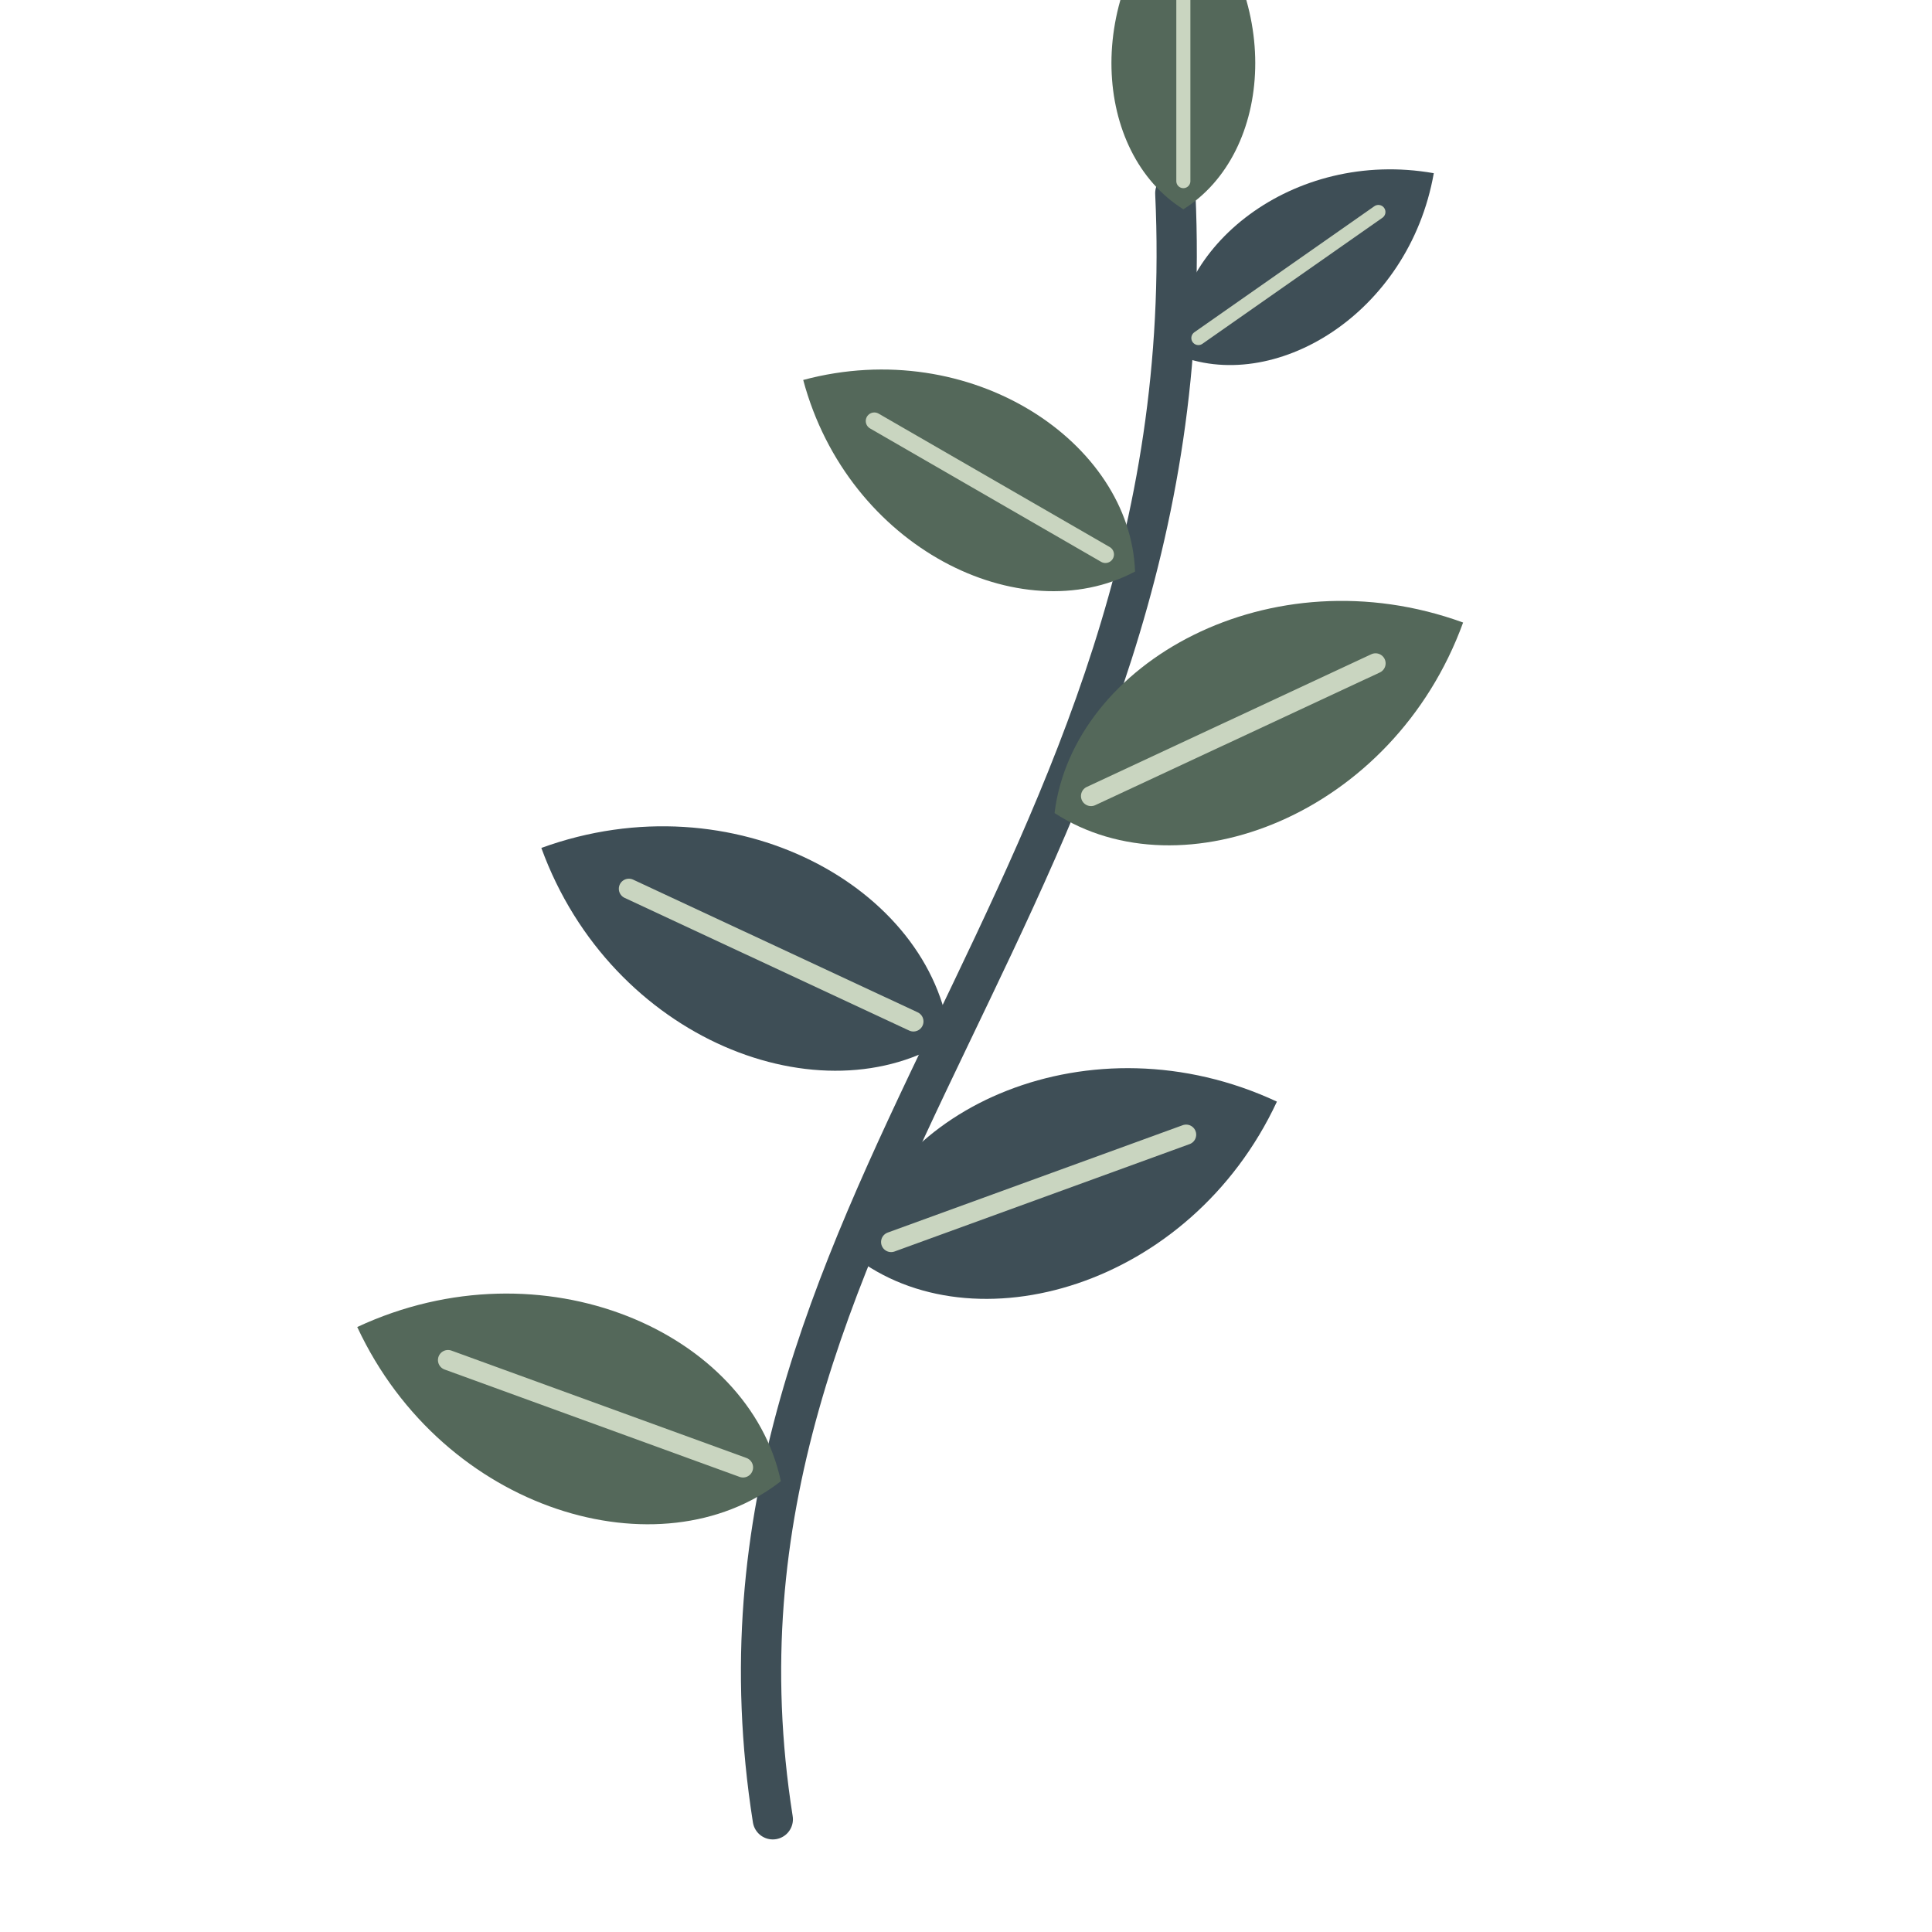
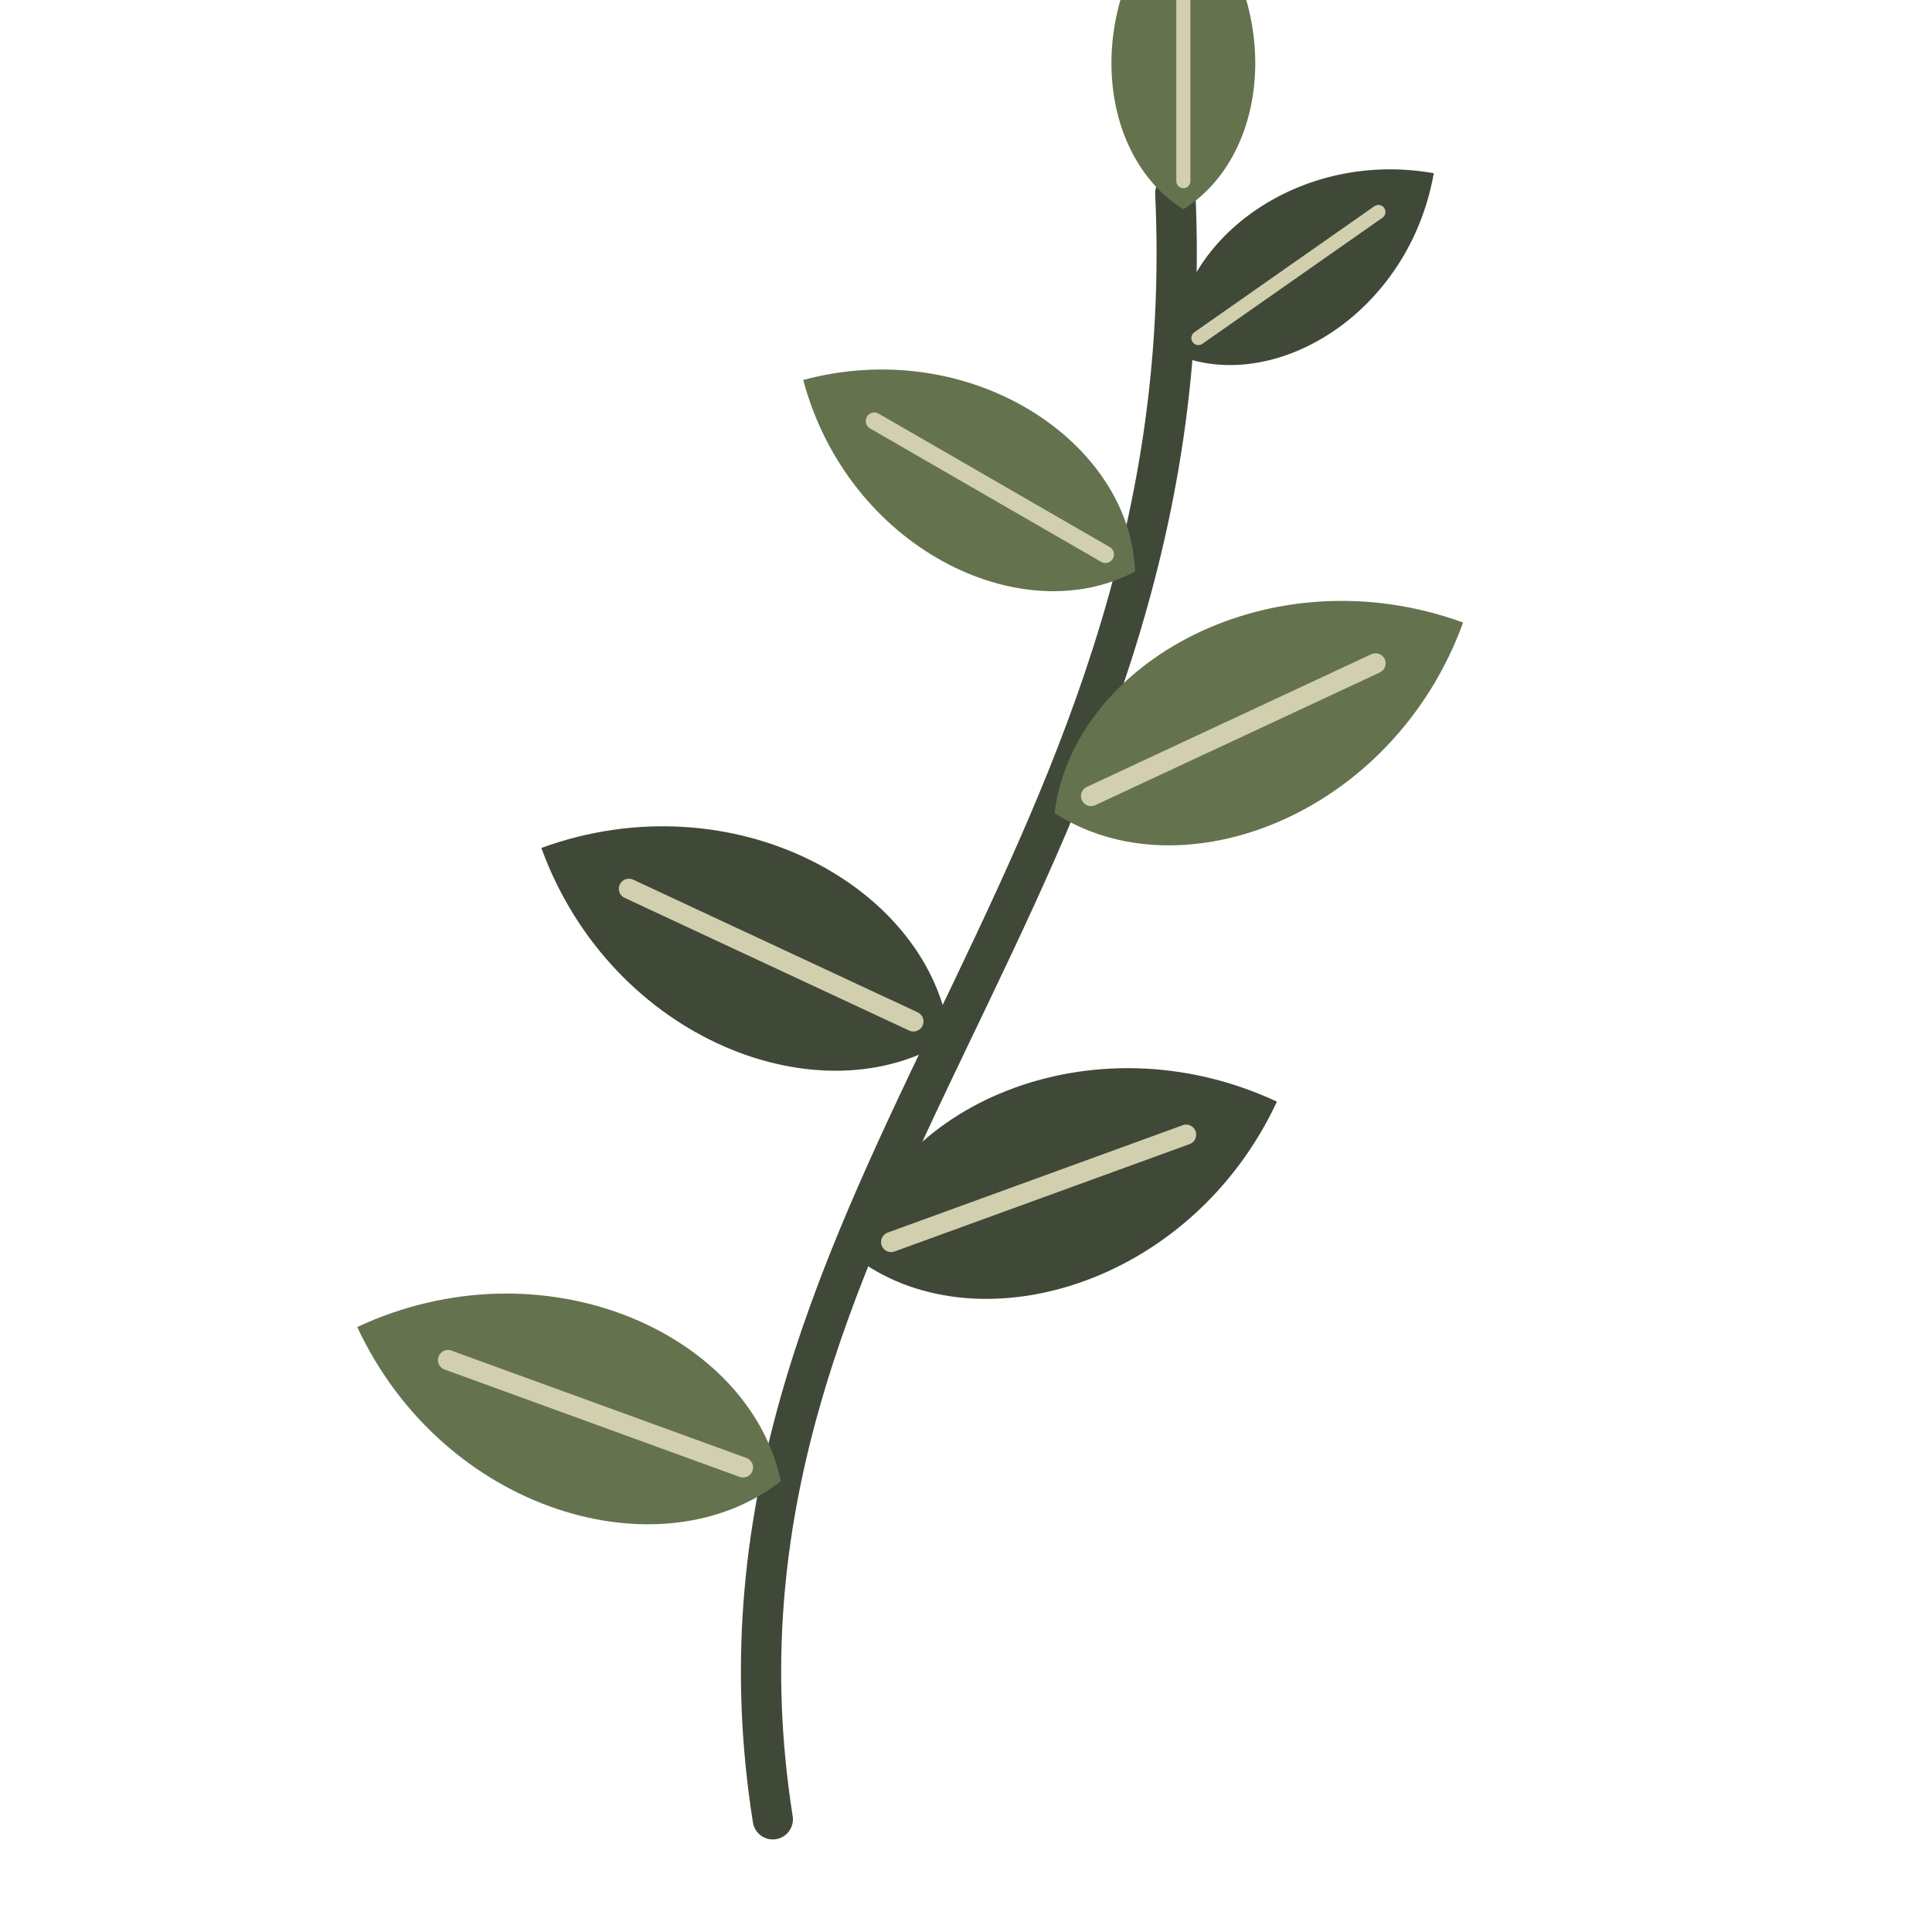
<svg xmlns="http://www.w3.org/2000/svg" width="240" height="240" viewBox="0 0 240 240" fill="none">
-   <path d="M96 226 C84 150 150 110 146 24" stroke="#3E4E56" stroke-width="5" stroke-linecap="round" />
+   <path d="M96 226 C84 150 150 110 146 24" stroke="#404838" stroke-width="5" stroke-linecap="round" />
  <g transform="translate(97 184) rotate(-160)">
-     <path d="M0 0 C10 -16 38 -18 56 0 C38 18 10 16 0 0 Z" fill="#54685A" />
-     <path d="M5 0 H44" stroke="#C9D5C0" stroke-width="2.5" stroke-linecap="round" />
+     <path d="M0 0 C10 -16 38 -18 56 0 C38 18 10 16 0 0 Z" fill="#65724E" />
+     <path d="M5 0 H44" stroke="#D2CFAE" stroke-width="2.5" stroke-linecap="round" />
  </g>
  <g transform="translate(106 156) rotate(-20)">
-     <path d="M0 0 C10 -16 38 -18 56 0 C38 18 10 16 0 0 Z" fill="#3E4E56" />
-     <path d="M5 0 H44" stroke="#C9D5C0" stroke-width="2.5" stroke-linecap="round" />
+     <path d="M0 0 C10 -16 38 -18 56 0 C38 18 10 16 0 0 Z" fill="#404838" />
+     <path d="M5 0 H44" stroke="#D2CFAE" stroke-width="2.5" stroke-linecap="round" />
  </g>
  <g transform="translate(118 129) rotate(-155)">
-     <path d="M0 0 C10 -16 38 -18 56 0 C38 18 10 16 0 0 Z" fill="#3E4E56" />
-     <path d="M5 0 H44" stroke="#C9D5C0" stroke-width="2.5" stroke-linecap="round" />
+     <path d="M0 0 C10 -16 38 -18 56 0 C38 18 10 16 0 0 Z" fill="#404838" />
+     <path d="M5 0 H44" stroke="#D2CFAE" stroke-width="2.5" stroke-linecap="round" />
  </g>
  <g transform="translate(131 101) rotate(-25)">
-     <path d="M0 0 C10 -16 38 -18 56 0 C38 18 10 16 0 0 Z" fill="#54685A" />
-     <path d="M5 0 H44" stroke="#C9D5C0" stroke-width="2.5" stroke-linecap="round" />
+     <path d="M0 0 C10 -16 38 -18 56 0 C38 18 10 16 0 0 Z" fill="#65724E" />
+     <path d="M5 0 H44" stroke="#D2CFAE" stroke-width="2.5" stroke-linecap="round" />
  </g>
  <g transform="translate(141 71) rotate(-150) scale(0.85)">
-     <path d="M0 0 C10 -16 38 -18 56 0 C38 18 10 16 0 0 Z" fill="#54685A" />
-     <path d="M5 0 H44" stroke="#C9D5C0" stroke-width="2.5" stroke-linecap="round" />
+     <path d="M0 0 C10 -16 38 -18 56 0 C38 18 10 16 0 0 Z" fill="#65724E" />
+     <path d="M5 0 H44" stroke="#D2CFAE" stroke-width="2.5" stroke-linecap="round" />
  </g>
  <g transform="translate(146 44) rotate(-35) scale(0.7)">
-     <path d="M0 0 C10 -16 38 -18 56 0 C38 18 10 16 0 0 Z" fill="#3E4E56" />
-     <path d="M5 0 H44" stroke="#C9D5C0" stroke-width="2.5" stroke-linecap="round" />
+     <path d="M0 0 C10 -16 38 -18 56 0 C38 18 10 16 0 0 Z" fill="#404838" />
+     <path d="M5 0 H44" stroke="#D2CFAE" stroke-width="2.5" stroke-linecap="round" />
  </g>
  <g transform="translate(147 26) rotate(-90) scale(0.7)">
-     <path d="M0 0 C10 -16 38 -18 56 0 C38 18 10 16 0 0 Z" fill="#54685A" />
-     <path d="M5 0 H44" stroke="#C9D5C0" stroke-width="2.5" stroke-linecap="round" />
+     <path d="M0 0 C10 -16 38 -18 56 0 C38 18 10 16 0 0 Z" fill="#65724E" />
+     <path d="M5 0 H44" stroke="#D2CFAE" stroke-width="2.5" stroke-linecap="round" />
  </g>
</svg>
